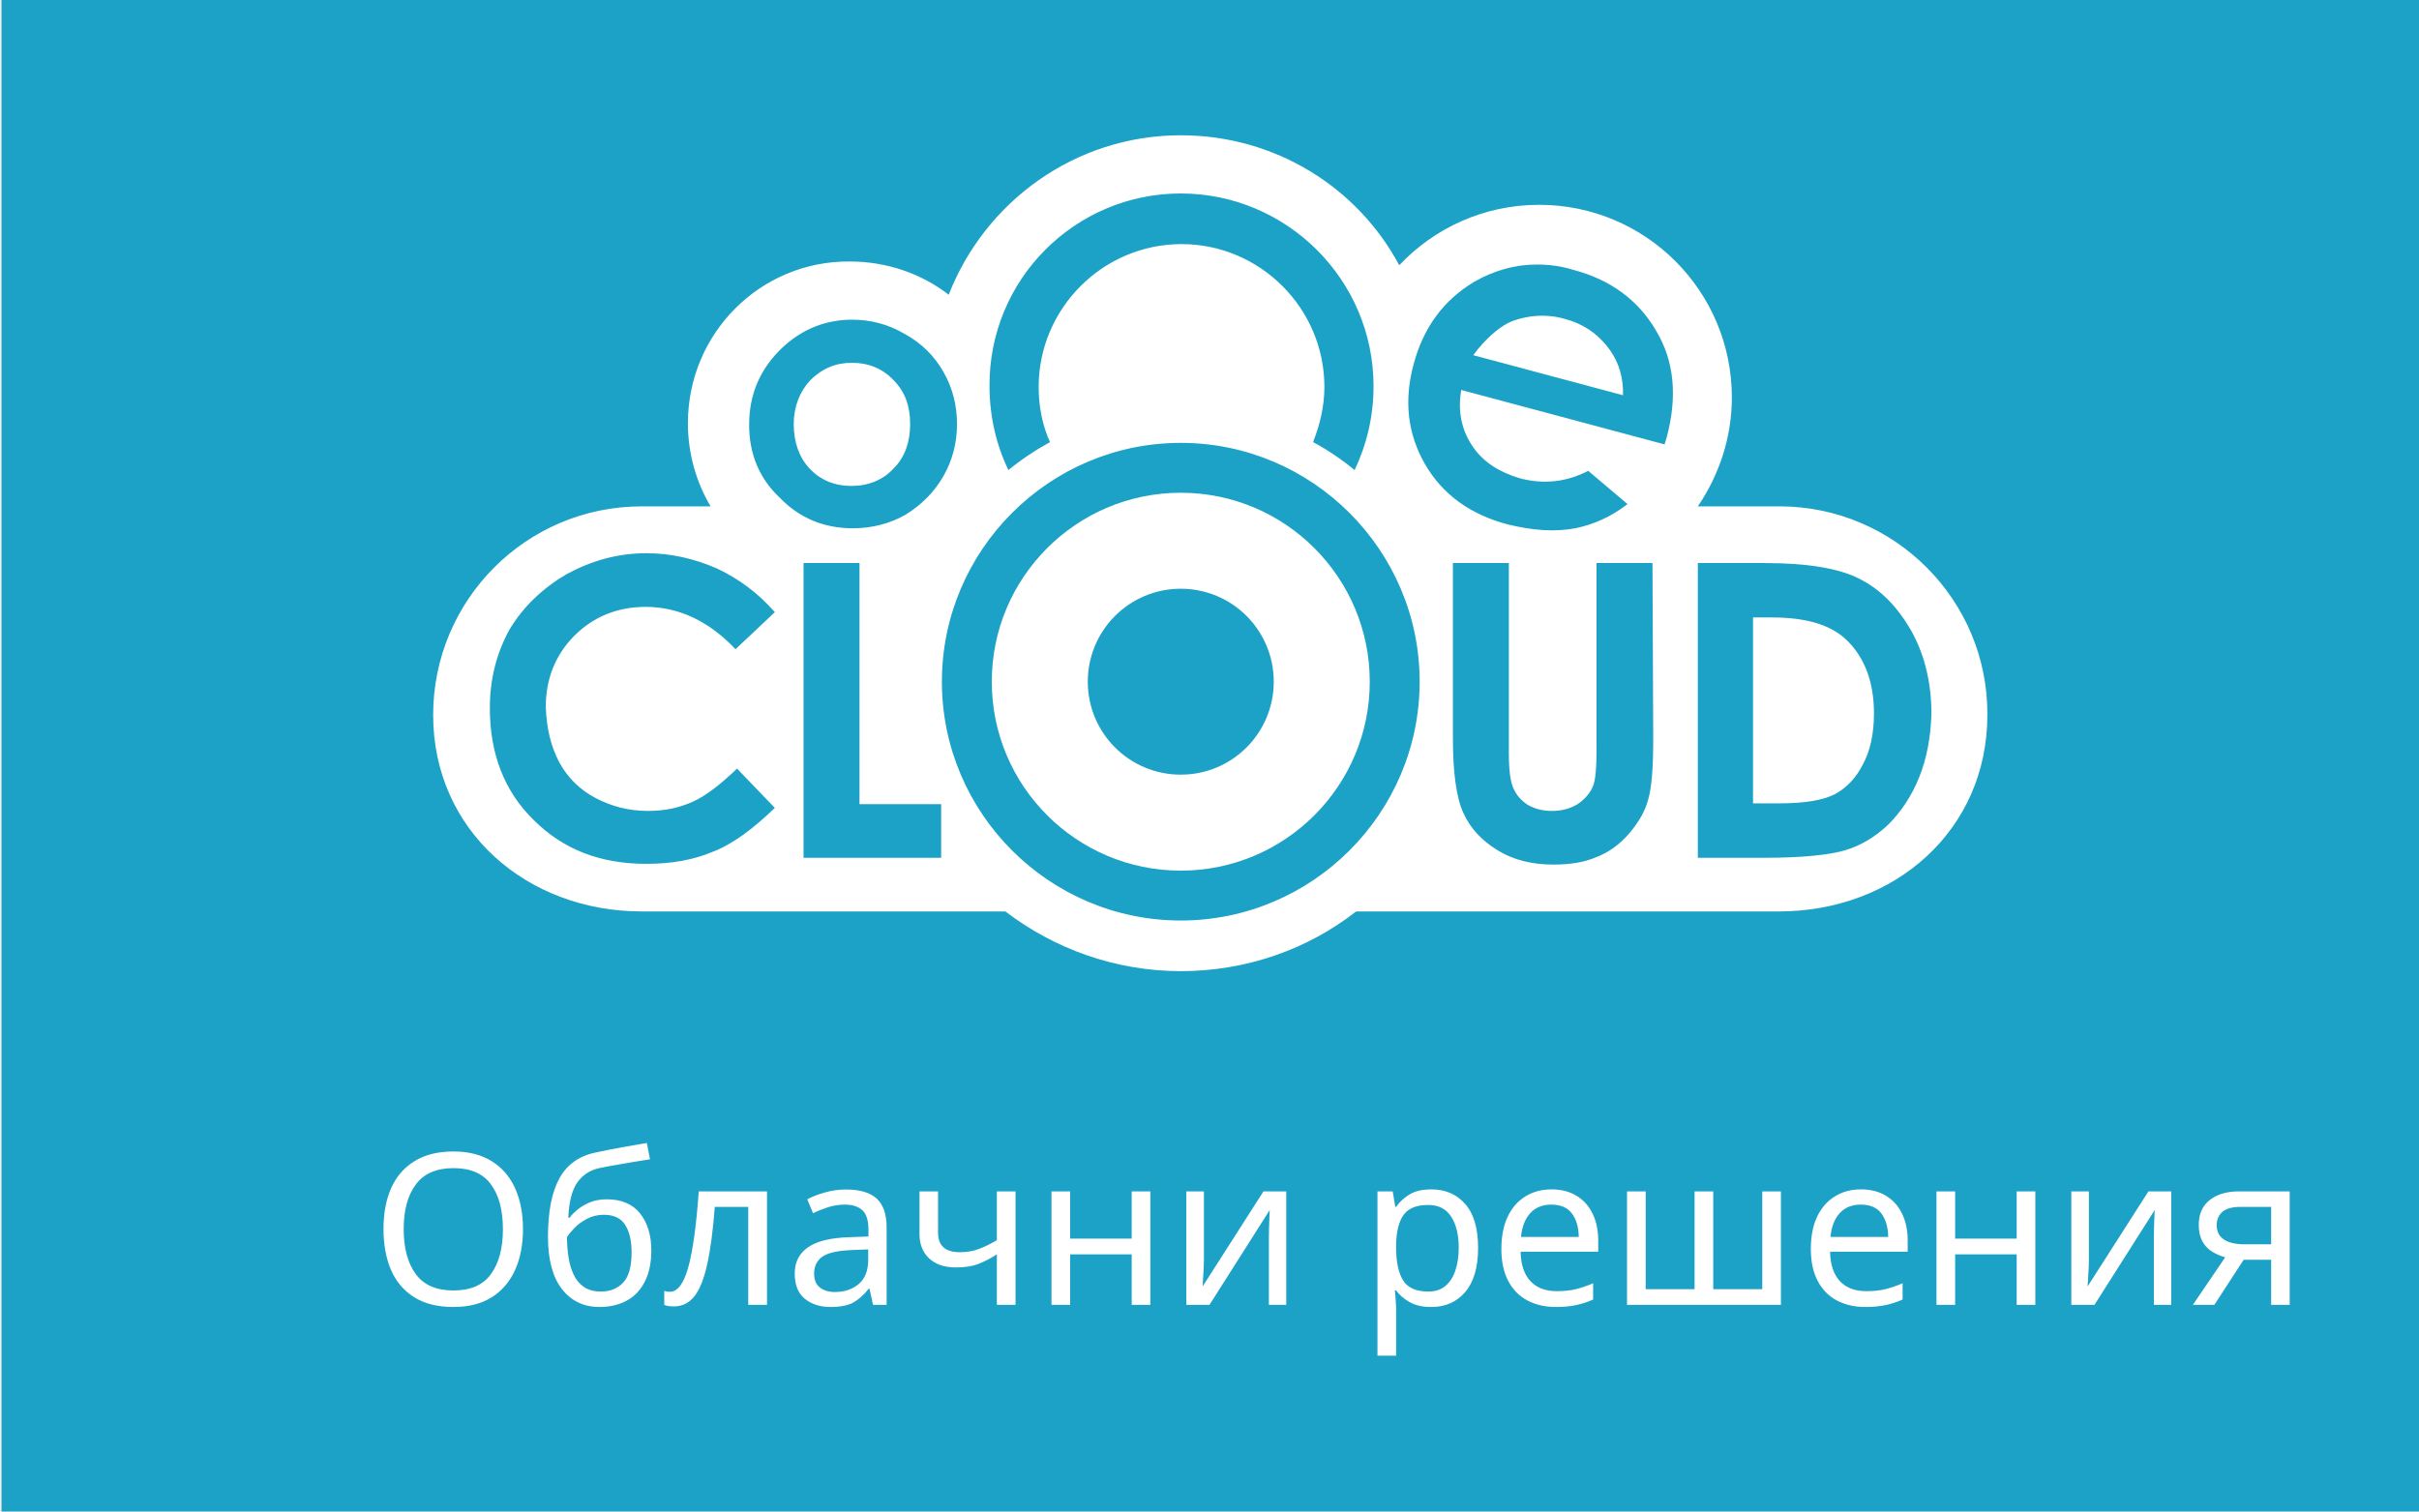
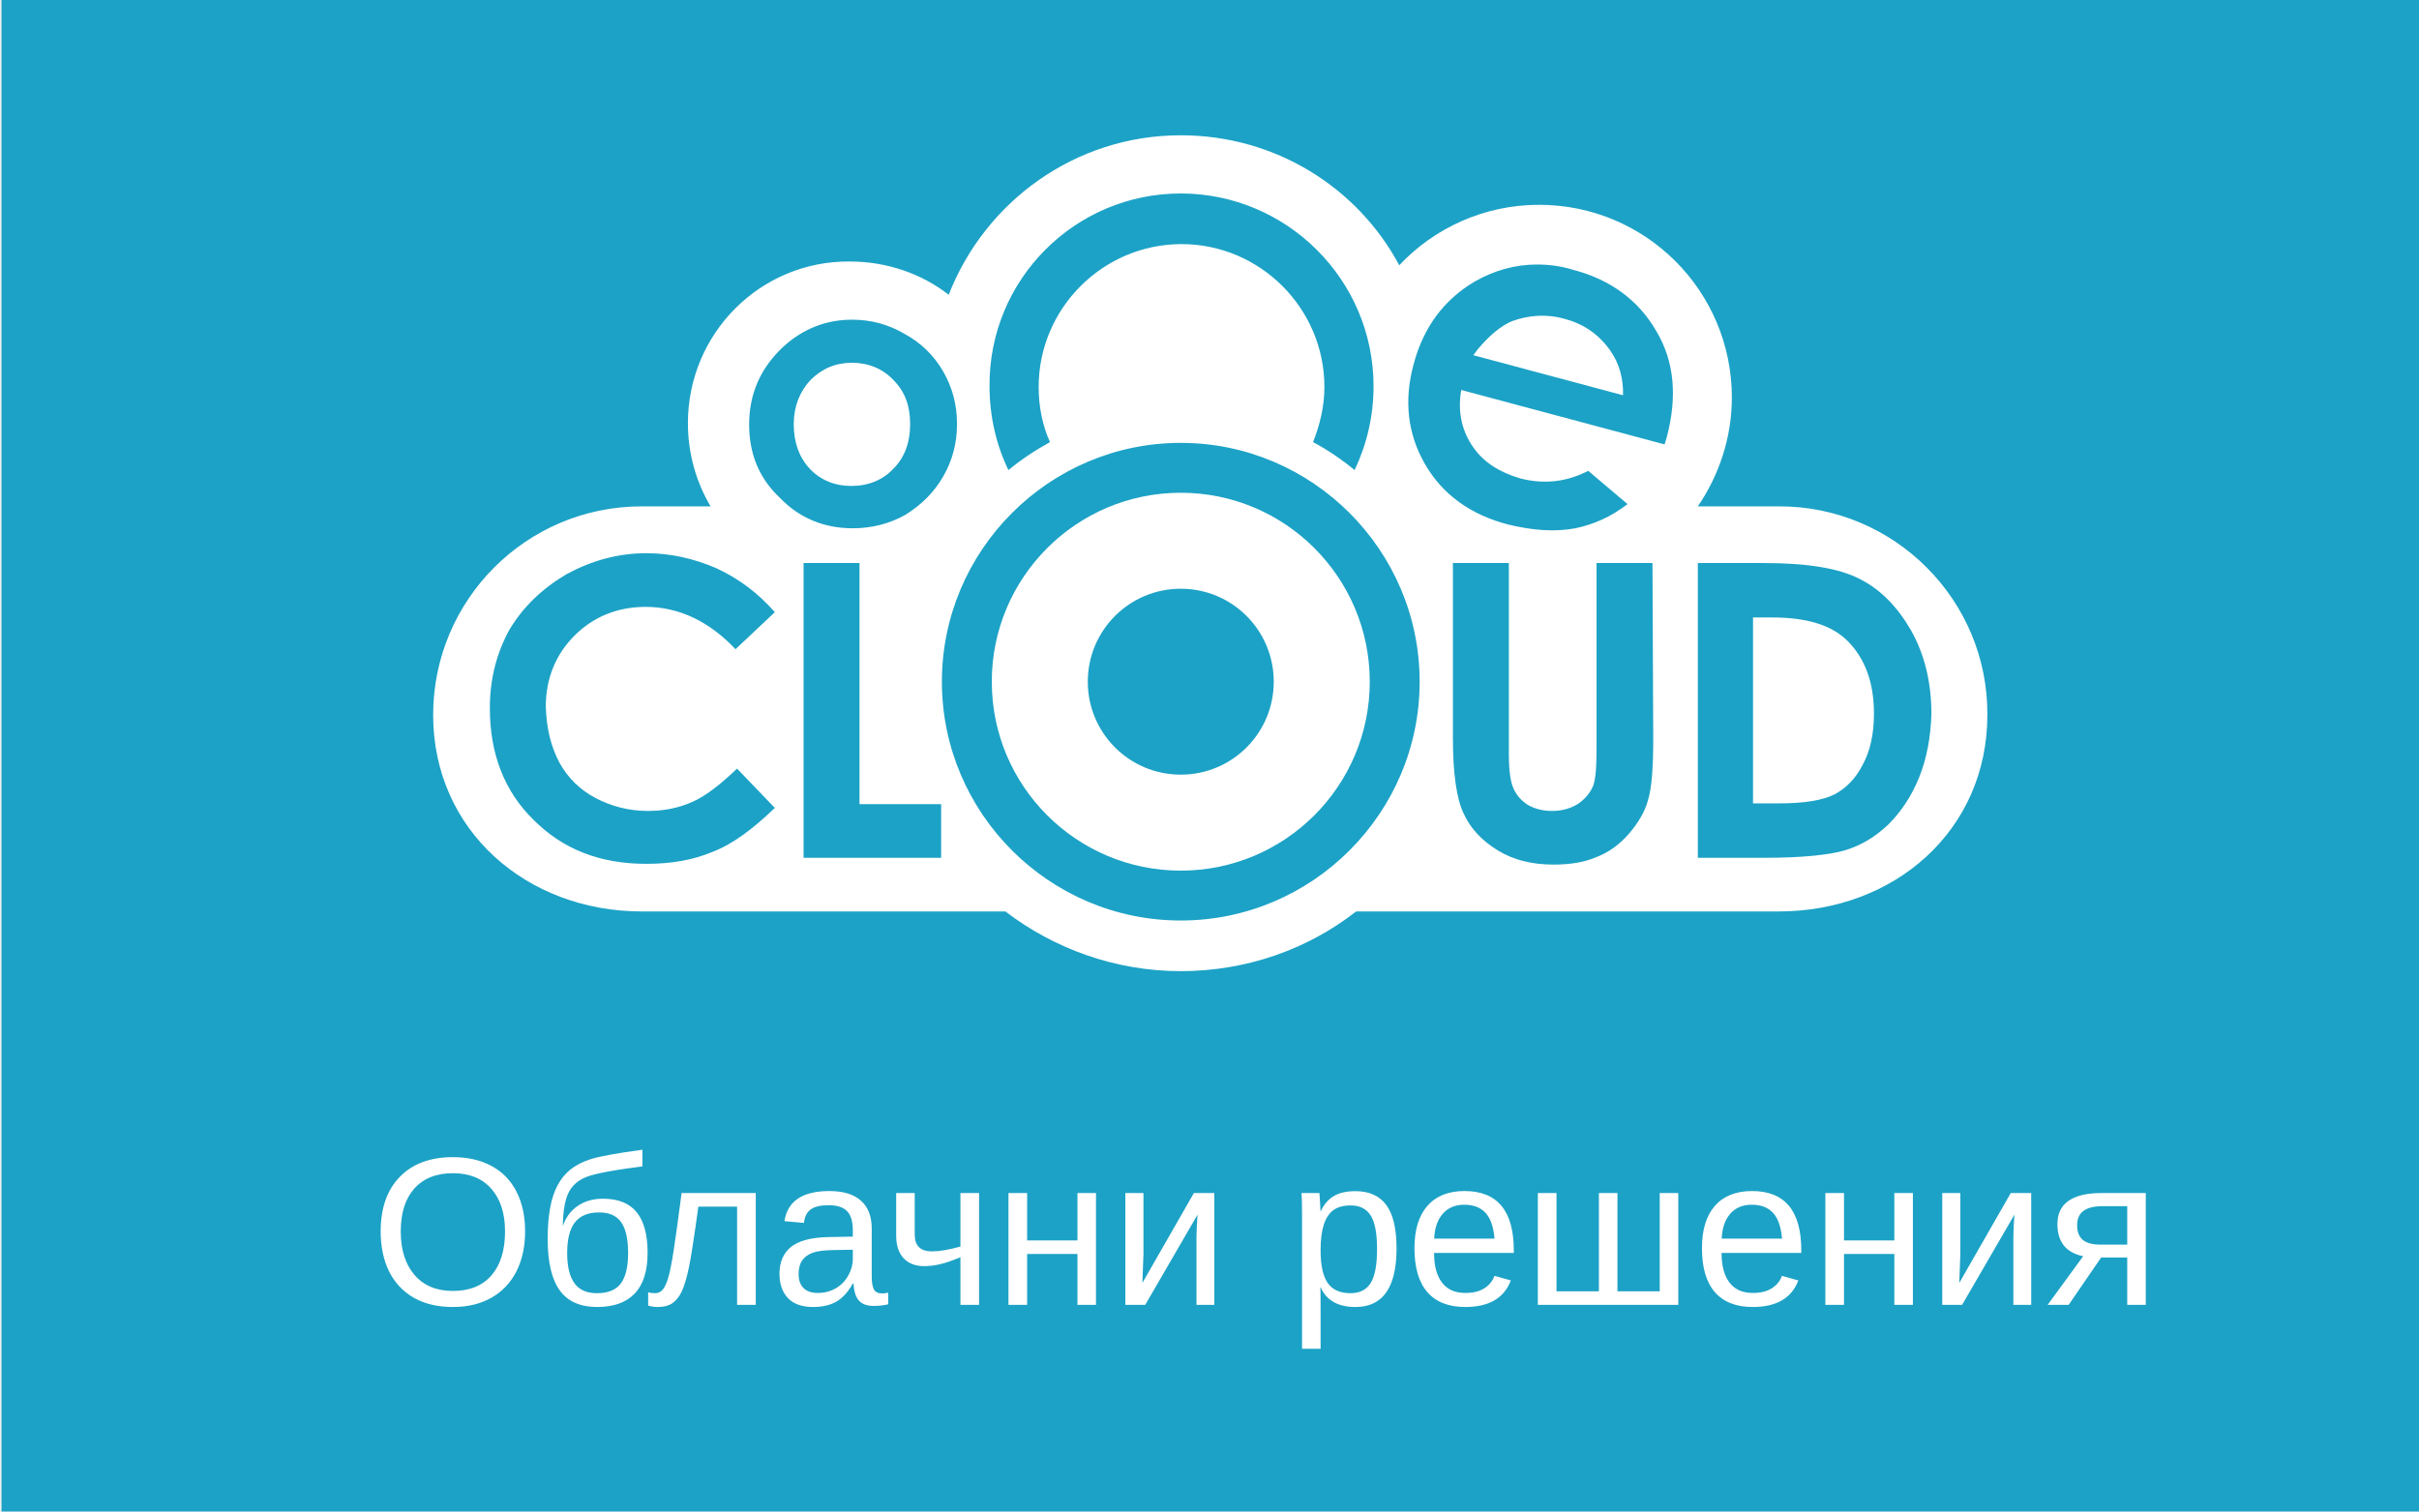
<svg xmlns="http://www.w3.org/2000/svg" version="1.1" id="Ebene_1" x="0px" y="0px" viewBox="0 0 320 200" style="enable-background:new 0 0 320 200;" xml:space="preserve">
  <style type="text/css">
	.st0{fill:#1CA2C6;}
	.st1{fill:#FFFFFF;}
- 	.st2{font-family:'HelenPro-Bold';}
+ 	.st2{font-family:'HelenProRegular', 'Arial', sans-serif;}
	.st3{font-size:28px;}
	.st4{fill:none;}
</style>
  <rect x="0.2" class="st0" width="320" height="200" />
  <g>
    <path class="st1" d="M212.5,45.7c-1.4-1.7-3.2-2.9-5.5-3.5c-2.4-0.7-4.8-0.5-7,0.3c-1.4,0.6-2.9,1.8-4.5,3.7l-0.6,0.8l19.8,5.3   v-0.8C214.6,49.3,213.9,47.4,212.5,45.7" />
    <path class="st1" d="M156.2,65.2c-13.8,0-25,11.2-25,25s11.2,25,25,25s25-11.2,25-25S170,65.2,156.2,65.2 M156.2,102.5   c-6.8,0-12.3-5.5-12.3-12.3s5.5-12.3,12.3-12.3s12.3,5.5,12.3,12.3S163,102.5,156.2,102.5" />
    <path class="st1" d="M118.2,62c1.5-1.5,2.2-3.5,2.2-5.9s-0.7-4.3-2.2-5.8c-1.4-1.5-3.3-2.3-5.5-2.3s-4,0.8-5.5,2.3   c-1.4,1.5-2.2,3.5-2.2,5.8c0,2.4,0.7,4.4,2.1,5.9s3.3,2.3,5.5,2.3C114.9,64.3,116.8,63.5,118.2,62" />
    <path class="st1" d="M234.4,81.7h-2.5v24.6h3.4c3.4,0,5.8-0.4,7.4-1.2c1.5-0.8,2.8-2.1,3.7-3.9c1-1.8,1.5-4.1,1.5-6.8   c0-4.1-1.2-7.3-3.5-9.6C242.3,82.7,239,81.7,234.4,81.7" />
    <path class="st1" d="M235.4,67h-10.8c2.8-4.1,4.5-9.1,4.5-14.4c0-14.1-11.4-25.5-25.5-25.5c-7.3,0-13.9,3.1-18.5,8   c-5.5-10.3-16.4-17.2-28.9-17.2c-14,0-25.9,8.8-30.7,21.1c-3.6-2.8-8.2-4.4-13.1-4.4C100.6,34.5,91,44.1,91,56c0,4,1.1,7.8,3,11   h-9.1c-15.3,0-27.6,12.4-27.6,27.6c0,15.3,12.4,26,27.6,26H133c6.4,4.9,14.5,7.9,23.2,7.9s16.8-2.9,23.2-7.9h55.9   c15.3,0,27.6-10.7,27.6-26C263,79.4,250.6,67,235.4,67 M156.2,25.6c14,0,25.5,11.4,25.5,25.5c0,4-0.9,7.7-2.5,11.1   c-1.7-1.4-3.6-2.7-5.5-3.7c0.9-2.3,1.5-4.7,1.5-7.3c0-10.4-8.5-18.9-18.9-18.9s-18.9,8.5-18.9,18.9c0,2.6,0.5,5.1,1.5,7.3   c-2,1.1-3.8,2.3-5.5,3.7c-1.6-3.3-2.5-7.1-2.5-11.1C130.8,37,142.2,25.6,156.2,25.6 M74,100.9c1.1,2,2.7,3.6,4.8,4.7   c2.1,1.1,4.4,1.7,6.9,1.7c2.2,0,4.1-0.4,5.9-1.2c1.8-0.8,3.7-2.3,5.9-4.4l5,5.2c-2.9,2.8-5.6,4.8-8.2,5.8c-2.6,1.1-5.5,1.6-8.8,1.6   c-6.1,0-11-1.9-14.9-5.8c-3.9-3.8-5.8-8.8-5.8-14.8c0-3.9,0.9-7.3,2.6-10.4c1.8-3,4.3-5.4,7.5-7.3c3.3-1.8,6.8-2.8,10.6-2.8   c3.2,0,6.3,0.7,9.3,2c3,1.4,5.5,3.3,7.7,5.8l-5.2,4.9c-3.5-3.7-7.5-5.6-11.9-5.6c-3.7,0-6.9,1.3-9.4,3.8s-3.8,5.7-3.8,9.4   C72.3,96.5,72.9,98.8,74,100.9 M99.1,56.2c0-4.1,1.5-7.5,4.5-10.3c2.6-2.4,5.7-3.6,9.1-3.6c2.5,0,4.8,0.6,7,1.9   c2.2,1.2,3.9,2.9,5.1,5s1.8,4.4,1.8,6.9s-0.6,4.8-1.8,6.9c-1.2,2.1-2.9,3.8-5,5.1c-2.1,1.2-4.5,1.8-7,1.8c-3.7,0-7-1.3-9.6-4   C100.4,63.3,99.1,60,99.1,56.2 M124.5,113.5h-18.2v-39h7.4v31.9h10.8C124.5,106.4,124.5,113.5,124.5,113.5z M156.2,121.8   c-17.4,0-31.6-14.2-31.6-31.6s14.2-31.6,31.6-31.6s31.6,14.2,31.6,31.6S173.6,121.8,156.2,121.8 M218.7,97.7c0,3.9-0.2,6.6-0.7,8.2   c-0.4,1.5-1.3,3-2.5,4.4s-2.7,2.5-4.3,3.1c-1.6,0.7-3.5,1-5.7,1c-2.8,0-5.3-0.6-7.4-1.9c-2.1-1.3-3.6-2.9-4.5-4.9   c-0.9-1.9-1.4-5.2-1.4-9.9V74.5h7.4v25.2c0,2.2,0.2,3.7,0.6,4.6c0.4,0.9,1,1.6,1.9,2.2c0.9,0.5,1.9,0.8,3.2,0.8s2.4-0.3,3.4-0.9   c0.9-0.6,1.6-1.4,2-2.3s0.5-2.7,0.5-5.3V74.5h7.4L218.7,97.7L218.7,97.7z M220.5,57.8l-0.3,1l-26.9-7.2l-0.1,0.7   c-0.3,2.6,0.3,4.9,1.7,6.9s3.5,3.3,6.2,4.1c3.1,0.8,6.1,0.5,9-1l5.2,4.4c-2.2,1.7-4.5,2.7-6.9,3.2c-2.7,0.5-5.6,0.3-8.9-0.5   c-5-1.3-8.7-4-11-8s-2.8-8.4-1.5-13.2c1.3-4.9,4-8.5,8-10.9c2.6-1.5,5.4-2.3,8.3-2.3c1.6,0,3.2,0.2,4.8,0.7c5,1.3,8.7,4.1,11,8.1   C221.5,47.8,221.9,52.5,220.5,57.8 M253.9,102.8c-1,2.5-2.4,4.6-4.1,6.3c-1.8,1.7-3.7,2.8-5.7,3.4s-5.6,1-10.6,1h-8.9v-39h8.8   c5.7,0,9.9,0.7,12.6,2.1c2.8,1.4,5,3.7,6.8,6.8c1.8,3.2,2.7,6.9,2.7,11.1C255.4,97.5,254.9,100.3,253.9,102.8" />
  </g>
  <text transform="matrix(1 0 0 1 49.0279 172.6577)" class="st1 st2 st3">Oблачни решения</text>
  <path class="st4" d="M37.5,1.5" />
  <path class="st4" d="M1073.4-21.3" />
  <path class="st4" d="M37.5,1.5" />
  <path class="st4" d="M1073.4-21.3" />
  <path class="st4" d="M37.5,1.5" />
  <path class="st4" d="M1073.4-21.3" />
</svg>
